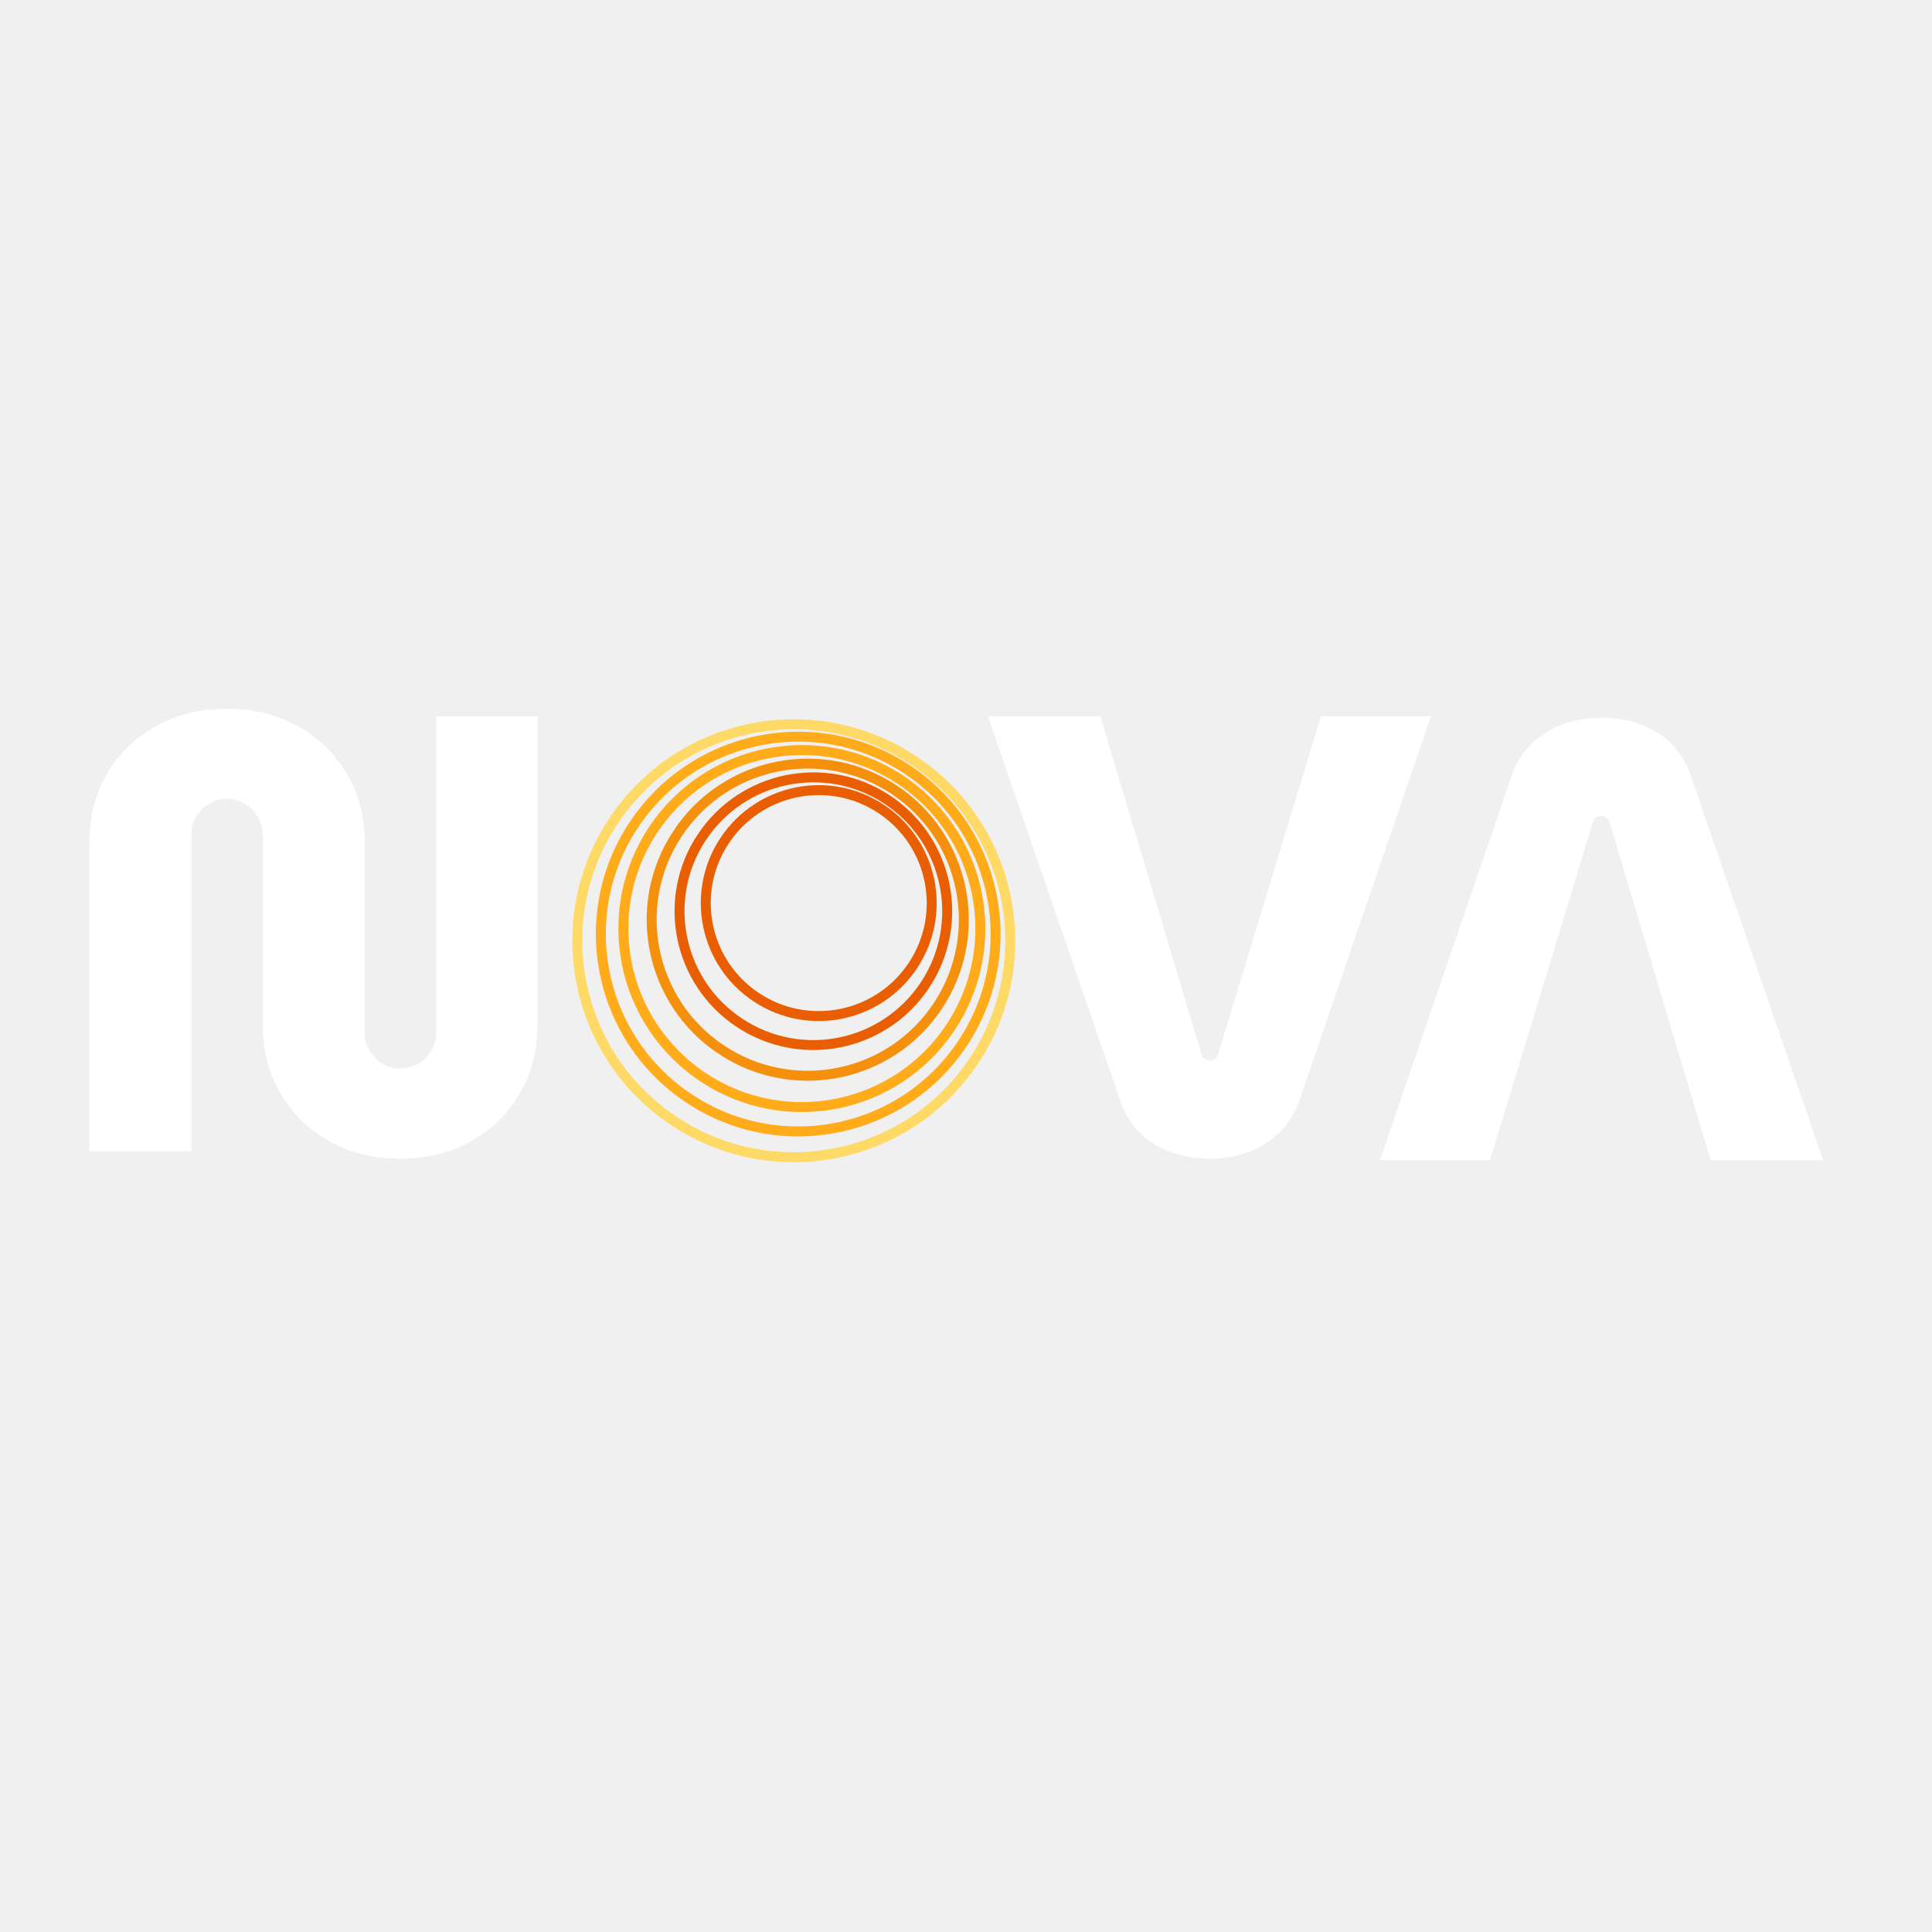
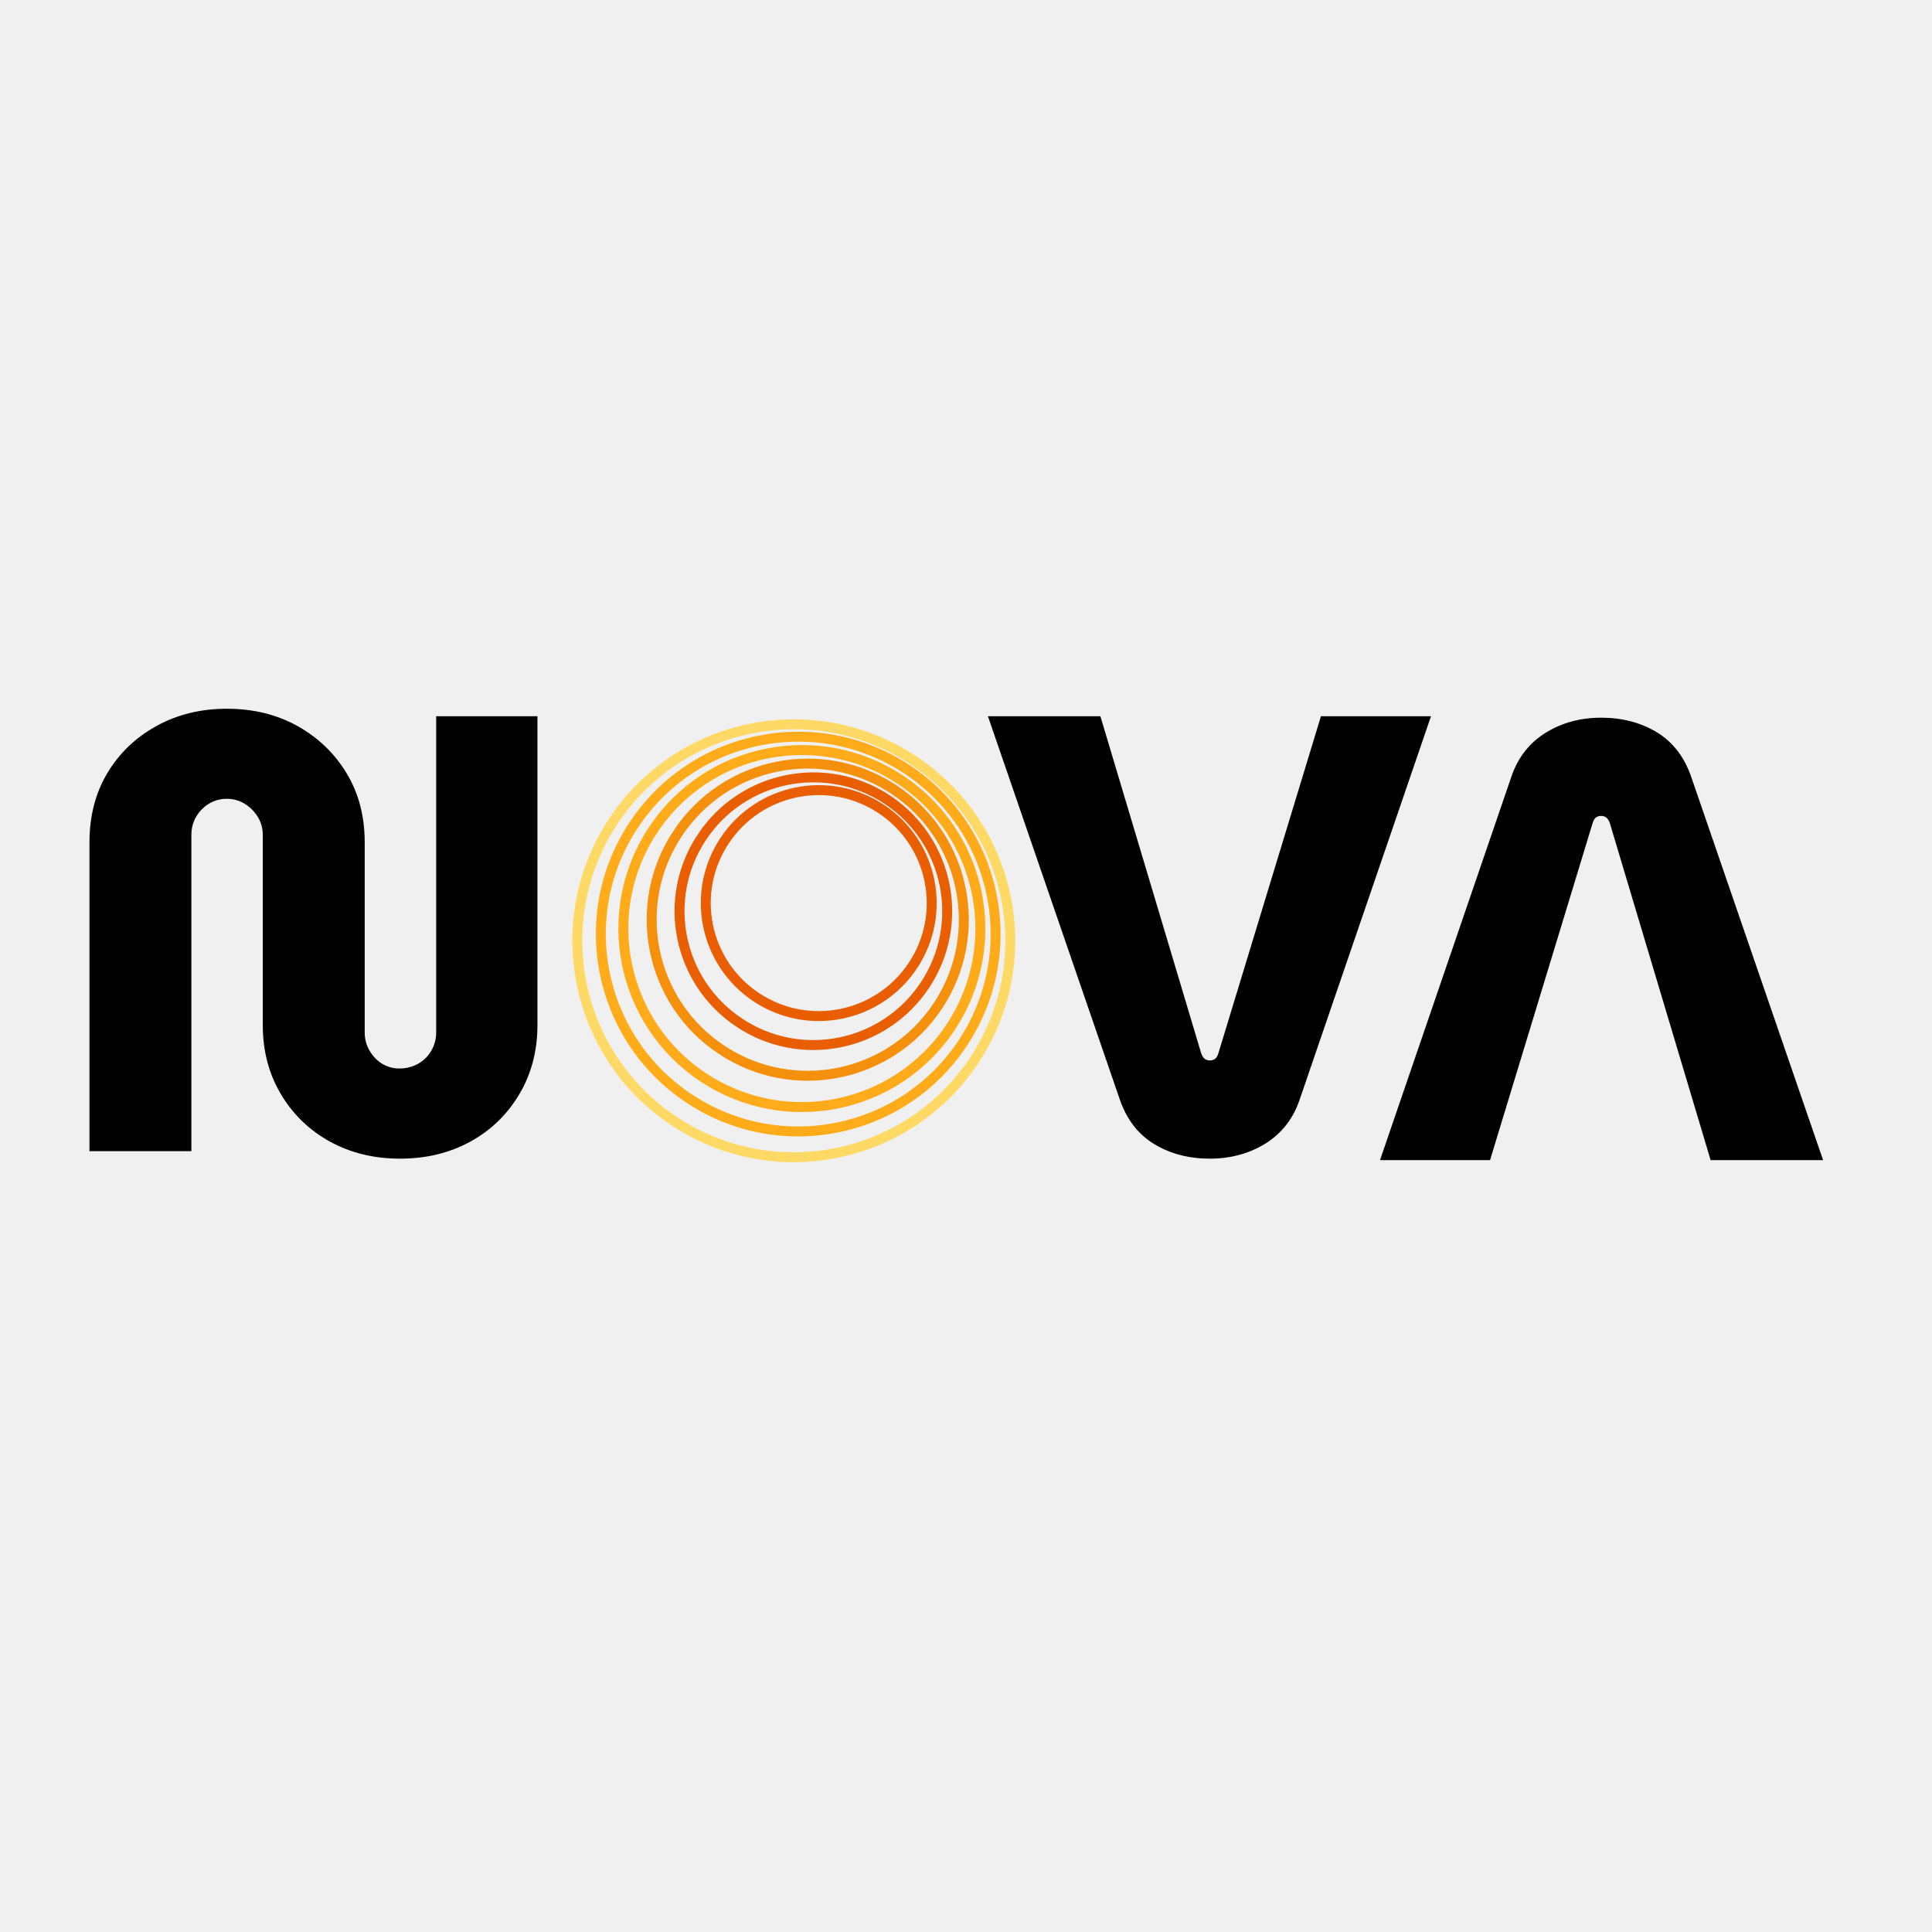
<svg xmlns="http://www.w3.org/2000/svg" width="500" zoomAndPan="magnify" viewBox="0 0 375 375" height="500" preserveAspectRatio="xMidYMid meet" version="1.0">
  <defs>
    <g />
    <clipPath id="602541a94d">
      <path d="M 111.086 139.613 L 197.066 139.613 L 197.066 225.594 L 111.086 225.594 Z M 111.086 139.613 " clip-rule="nonzero" />
    </clipPath>
    <clipPath id="e32722f009">
      <path d="M 213.645 170.531 L 166.133 242.184 L 94.477 194.676 L 141.988 123.02 Z M 213.645 170.531 " clip-rule="nonzero" />
    </clipPath>
    <clipPath id="a576230a23">
      <path d="M 213.645 170.531 L 166.145 242.172 L 94.504 194.672 L 142.004 123.031 Z M 213.645 170.531 " clip-rule="nonzero" />
    </clipPath>
    <clipPath id="c797cb596a">
      <path d="M 189.895 206.352 C 203.012 186.566 197.605 159.895 177.824 146.781 C 158.039 133.664 131.371 139.066 118.254 158.852 C 105.137 178.633 110.539 205.305 130.324 218.422 C 150.105 231.535 176.777 226.133 189.895 206.352 Z M 189.895 206.352 " clip-rule="nonzero" />
    </clipPath>
    <clipPath id="55f16d1927">
      <path d="M 115.594 142 L 194.25 142 L 194.25 220.602 L 115.594 220.602 Z M 115.594 142 " clip-rule="nonzero" />
    </clipPath>
    <clipPath id="9f921a3ab4">
      <path d="M 209.371 170.27 L 165.949 235.758 L 100.461 192.34 L 143.879 126.848 Z M 209.371 170.27 " clip-rule="nonzero" />
    </clipPath>
    <clipPath id="32ec765db7">
      <path d="M 209.371 170.27 L 165.965 235.734 L 100.5 192.332 L 143.906 126.863 Z M 209.371 170.27 " clip-rule="nonzero" />
    </clipPath>
    <clipPath id="9fcb604362">
      <path d="M 187.668 203.004 C 199.652 184.926 194.715 160.555 176.637 148.566 C 158.559 136.582 134.188 141.52 122.203 159.598 C 110.215 177.676 115.156 202.047 133.23 214.031 C 151.309 226.02 175.68 221.082 187.668 203.004 Z M 187.668 203.004 " clip-rule="nonzero" />
    </clipPath>
    <clipPath id="1dde96c8f1">
      <path d="M 120.023 144.605 L 191.27 144.605 L 191.27 215.852 L 120.023 215.852 Z M 120.023 144.605 " clip-rule="nonzero" />
    </clipPath>
    <clipPath id="9971a9a5bb">
      <path d="M 205 170.234 L 165.637 229.605 L 106.262 190.238 L 145.629 130.867 Z M 205 170.234 " clip-rule="nonzero" />
    </clipPath>
    <clipPath id="81f1c5de0c">
      <path d="M 205 170.234 L 165.645 229.594 L 106.281 190.234 L 145.641 130.875 Z M 205 170.234 " clip-rule="nonzero" />
    </clipPath>
    <clipPath id="9df9b70648">
      <path d="M 185.32 199.914 C 196.191 183.52 191.711 161.422 175.32 150.555 C 158.93 139.684 136.828 144.164 125.961 160.555 C 115.094 176.949 119.57 199.047 135.961 209.914 C 152.355 220.785 174.453 216.305 185.32 199.914 Z M 185.32 199.914 " clip-rule="nonzero" />
    </clipPath>
    <clipPath id="cbedcdf082">
      <path d="M 125.496 147.18 L 188.051 147.18 L 188.051 209.816 L 125.496 209.816 Z M 125.496 147.18 " clip-rule="nonzero" />
    </clipPath>
    <clipPath id="c8bf42a8f9">
      <path d="M 200.113 169.73 L 165.578 221.816 L 113.492 187.281 L 148.027 135.195 Z M 200.113 169.73 " clip-rule="nonzero" />
    </clipPath>
    <clipPath id="1a9490d692">
      <path d="M 200.113 169.73 L 165.562 221.836 L 113.457 187.289 L 148.004 135.184 Z M 200.113 169.73 " clip-rule="nonzero" />
    </clipPath>
    <clipPath id="c481f4ae26">
      <path d="M 182.836 195.785 C 192.379 181.395 188.449 161.996 174.059 152.457 C 159.672 142.918 140.273 146.848 130.73 161.234 C 121.191 175.625 125.121 195.023 139.512 204.562 C 153.898 214.102 173.297 210.172 182.836 195.785 Z M 182.836 195.785 " clip-rule="nonzero" />
    </clipPath>
    <clipPath id="c07cce19e6">
      <path d="M 130.891 149.918 L 184.832 149.918 L 184.832 203.859 L 130.891 203.859 Z M 130.891 149.918 " clip-rule="nonzero" />
    </clipPath>
    <clipPath id="c5b587df62">
      <path d="M 195.219 169.301 L 165.449 214.199 L 120.551 184.43 L 150.32 139.531 Z M 195.219 169.301 " clip-rule="nonzero" />
    </clipPath>
    <clipPath id="0b21af6c8a">
      <path d="M 195.219 169.301 L 165.441 214.211 L 120.531 184.434 L 150.309 139.523 Z M 195.219 169.301 " clip-rule="nonzero" />
    </clipPath>
    <clipPath id="7e2a4a56bf">
      <path d="M 180.328 191.754 C 188.551 179.355 185.164 162.633 172.762 154.41 C 160.359 146.188 143.641 149.578 135.418 161.977 C 127.195 174.379 130.586 191.098 142.984 199.32 C 155.387 207.543 172.105 204.156 180.328 191.754 Z M 180.328 191.754 " clip-rule="nonzero" />
    </clipPath>
    <clipPath id="9c0415fe4f">
      <path d="M 136 152.336 L 181.852 152.336 L 181.852 198.223 L 136 198.223 Z M 136 152.336 " clip-rule="nonzero" />
    </clipPath>
    <clipPath id="dc3bb174da">
      <path d="M 190.648 168.863 L 165.34 207.035 L 127.168 181.727 L 152.477 143.555 Z M 190.648 168.863 " clip-rule="nonzero" />
    </clipPath>
    <clipPath id="438fb5e99b">
      <path d="M 190.648 168.863 L 165.348 207.02 L 127.191 181.719 L 152.488 143.562 Z M 190.648 168.863 " clip-rule="nonzero" />
    </clipPath>
    <clipPath id="efd0c317fc">
      <path d="M 178 187.941 C 184.984 177.402 182.105 163.199 171.57 156.211 C 161.031 149.227 146.828 152.105 139.84 162.641 C 132.855 173.18 135.73 187.383 146.27 194.371 C 156.805 201.355 171.012 198.477 178 187.941 Z M 178 187.941 " clip-rule="nonzero" />
    </clipPath>
    <clipPath id="e25f2942e9">
      <rect x="0" width="170" y="0" height="192" />
    </clipPath>
    <clipPath id="deed3abcf7">
      <path d="M 0.52 53 L 87 53 L 87 139 L 0.52 139 Z M 0.52 53 " clip-rule="nonzero" />
    </clipPath>
    <clipPath id="c284c14800">
      <rect x="0" width="89" y="0" height="192" />
    </clipPath>
    <clipPath id="b9b24f2bee">
      <rect x="0" width="102" y="0" height="192" />
    </clipPath>
  </defs>
  <g clip-path="url(#602541a94d)">
    <g clip-path="url(#e32722f009)">
      <g clip-path="url(#a576230a23)">
        <g clip-path="url(#c797cb596a)">
          <path stroke-linecap="butt" transform="matrix(-0.0337906, 0.0509642, -0.0509642, -0.0337906, 213.6431, 170.5294)" fill="none" stroke-linejoin="miter" d="M 702.866 -0.034 C 314.657 -0.022 -0.021 314.697 0.009 702.817 C 0.021 1091.026 314.652 1405.686 702.861 1405.674 C 1091.016 1405.697 1405.73 1091.031 1405.717 702.823 C 1405.687 314.703 1091.022 -0.011 702.866 -0.034 Z M 702.866 -0.034 " stroke="#ffd966" stroke-width="63.163" stroke-opacity="1" stroke-miterlimit="4" />
        </g>
      </g>
    </g>
  </g>
  <g clip-path="url(#55f16d1927)">
    <g clip-path="url(#9f921a3ab4)">
      <g clip-path="url(#32ec765db7)">
        <g clip-path="url(#9fcb604362)">
          <path stroke-linecap="butt" transform="matrix(-0.0337906, 0.0509642, -0.0509642, -0.0337906, 209.3698, 170.2701)" fill="none" stroke-linejoin="miter" d="M 642.277 -0.022 C 287.572 0.004 0.017 287.542 -0.011 642.282 C 0.015 996.987 287.553 1284.542 642.258 1284.516 C 996.998 1284.544 1284.518 996.953 1284.527 642.301 C 1284.555 287.561 997.017 0.006 642.277 -0.022 Z M 642.277 -0.022 " stroke="#ffab1a" stroke-width="63.163" stroke-opacity="1" stroke-miterlimit="4" />
        </g>
      </g>
    </g>
  </g>
  <g clip-path="url(#1dde96c8f1)">
    <g clip-path="url(#9971a9a5bb)">
      <g clip-path="url(#81f1c5de0c)">
        <g clip-path="url(#9df9b70648)">
          <path stroke-linecap="butt" transform="matrix(-0.0337906, 0.0509642, -0.0509642, -0.0337906, 205.0012, 170.233)" fill="none" stroke-linejoin="miter" d="M 582.404 0.021 C 260.707 0.006 0.008 260.77 0.011 582.378 C -0.039 904.022 260.76 1164.774 582.369 1164.771 C 904.03 1164.733 1164.764 904.022 1164.761 582.413 C 1164.776 260.716 904.012 0.018 582.404 0.021 Z M 582.404 0.021 " stroke="#ffab1a" stroke-width="63.163" stroke-opacity="1" stroke-miterlimit="4" />
        </g>
      </g>
    </g>
  </g>
  <g clip-path="url(#cbedcdf082)">
    <g clip-path="url(#c8bf42a8f9)">
      <g clip-path="url(#1a9490d692)">
        <g clip-path="url(#c481f4ae26)">
          <path stroke-linecap="butt" transform="matrix(-0.0337906, 0.0509642, -0.0509642, -0.0337906, 200.1118, 169.7306)" fill="none" stroke-linejoin="miter" d="M 511.242 0.014 C 228.86 -0.008 -0.026 228.856 0.005 511.203 C 0.001 793.496 228.865 1022.382 511.194 1022.439 C 793.541 1022.408 1022.426 793.544 1022.395 511.197 C 1022.399 228.904 793.535 0.018 511.242 0.014 Z M 511.242 0.014 " stroke="#f5900d" stroke-width="63.163" stroke-opacity="1" stroke-miterlimit="4" />
        </g>
      </g>
    </g>
  </g>
  <g clip-path="url(#c07cce19e6)">
    <g clip-path="url(#c5b587df62)">
      <g clip-path="url(#0b21af6c8a)">
        <g clip-path="url(#7e2a4a56bf)">
          <path stroke-linecap="butt" transform="matrix(-0.0337906, 0.0509642, -0.0509642, -0.0337906, 195.2182, 169.2999)" fill="none" stroke-linejoin="miter" d="M 440.606 0.035 C 197.309 0.005 -0.013 197.288 -0.007 440.638 C -0.002 683.988 197.299 881.221 440.596 881.251 C 683.946 881.245 881.179 683.945 881.209 440.648 C 881.203 197.298 683.956 0.029 440.606 0.035 Z M 440.606 0.035 " stroke="#e95e01" stroke-width="63.163" stroke-opacity="1" stroke-miterlimit="4" />
        </g>
      </g>
    </g>
  </g>
  <g clip-path="url(#9c0415fe4f)">
    <g clip-path="url(#dc3bb174da)">
      <g clip-path="url(#438fb5e99b)">
        <g clip-path="url(#efd0c317fc)">
          <path stroke-linecap="butt" transform="matrix(-0.0337906, 0.0509642, -0.0509642, -0.0337906, 190.6479, 168.8621)" fill="none" stroke-linejoin="miter" d="M 374.348 -0.03 C 167.584 0.015 0.014 167.607 -0.029 374.353 C 0.016 581.117 167.608 748.687 374.353 748.73 C 581.117 748.686 748.723 581.147 748.731 374.348 C 748.721 167.637 581.094 0.014 374.348 -0.03 Z M 374.348 -0.03 " stroke="#e95e01" stroke-width="63.163" stroke-opacity="1" stroke-miterlimit="4" />
        </g>
      </g>
    </g>
  </g>
  <g transform="matrix(1, 0, 0, 1, 205, 86)">
    <g clip-path="url(#e25f2942e9)">
-       <g fill="#ffffff" fill-opacity="1">
+       <g fill="#000000" fill-opacity="1">
        <g transform="translate(148.8587, 54.75602)">
          <g>
            <path d="M -43.062 -1.453 C -39.039 -1.453 -35.477 -0.531 -32.375 1.312 C -29.281 3.164 -27.051 5.984 -25.688 9.766 L 0 84.422 L -21.828 84.422 L -41.375 19.062 C -41.531 18.57 -41.75 18.207 -42.031 17.969 C -42.312 17.727 -42.656 17.609 -43.062 17.609 C -43.457 17.609 -43.797 17.707 -44.078 17.906 C -44.359 18.113 -44.582 18.5 -44.75 19.062 L -64.641 84.422 L -86 84.422 L -60.422 9.766 C -59.141 6.148 -56.93 3.375 -53.797 1.438 C -50.66 -0.488 -47.082 -1.453 -43.062 -1.453 Z M -43.062 -1.453 " />
          </g>
        </g>
      </g>
-       <g fill="#ffffff" fill-opacity="1">
+       <g fill="#000000" fill-opacity="1">
        <g transform="translate(65.26844, 54.75602)">
          <g />
        </g>
      </g>
-       <g fill="#ffffff" fill-opacity="1">
+       <g fill="#000000" fill-opacity="1">
        <g transform="translate(33.30666, 54.75602)">
          <g />
        </g>
      </g>
    </g>
  </g>
  <g transform="matrix(1, 0, 0, 1, 191, 86)">
    <g clip-path="url(#c284c14800)">
      <g clip-path="url(#deed3abcf7)">
-         <g fill="#ffffff" fill-opacity="1">
+         <g fill="#000000" fill-opacity="1">
          <g transform="translate(0.755495, 137.441)">
            <g>
              <path d="M 43.062 1.453 C 39.039 1.453 35.477 0.531 32.375 -1.312 C 29.281 -3.164 27.051 -5.984 25.688 -9.766 L 0 -84.422 L 21.828 -84.422 L 41.375 -19.062 C 41.531 -18.57 41.75 -18.207 42.031 -17.969 C 42.312 -17.727 42.656 -17.609 43.062 -17.609 C 43.457 -17.609 43.797 -17.707 44.078 -17.906 C 44.359 -18.113 44.582 -18.5 44.75 -19.062 L 64.641 -84.422 L 86 -84.422 L 60.422 -9.766 C 59.141 -6.148 56.93 -3.375 53.797 -1.438 C 50.66 0.488 47.082 1.453 43.062 1.453 Z M 43.062 1.453 " />
            </g>
          </g>
        </g>
      </g>
    </g>
  </g>
  <g transform="matrix(1, 0, 0, 1, 10, 86)">
    <g clip-path="url(#b9b24f2bee)">
-       <g fill="#ffffff" fill-opacity="1">
+       <g fill="#000000" fill-opacity="1">
        <g transform="translate(0.850058, 137.441)">
          <g>
            <path d="M 66.812 1.453 C 61.75 1.453 57.207 0.348 53.188 -1.859 C 49.164 -4.078 45.988 -7.156 43.656 -11.094 C 41.32 -15.031 40.156 -19.492 40.156 -24.484 L 40.156 -61.391 C 40.156 -62.672 39.832 -63.832 39.188 -64.875 C 38.551 -65.926 37.707 -66.773 36.656 -67.422 C 35.613 -68.066 34.453 -68.391 33.172 -68.391 C 31.879 -68.391 30.711 -68.066 29.672 -67.422 C 28.629 -66.773 27.805 -65.926 27.203 -64.875 C 26.598 -63.832 26.297 -62.672 26.297 -61.391 L 26.297 0 L 6.516 0 L 6.516 -59.938 C 6.516 -65.008 7.66 -69.473 9.953 -73.328 C 12.242 -77.191 15.414 -80.25 19.469 -82.5 C 23.531 -84.75 28.098 -85.875 33.172 -85.875 C 38.316 -85.875 42.898 -84.75 46.922 -82.5 C 50.941 -80.25 54.113 -77.191 56.438 -73.328 C 58.77 -69.473 59.938 -65.008 59.938 -59.938 L 59.938 -23.031 C 59.938 -21.75 60.258 -20.562 60.906 -19.469 C 61.551 -18.383 62.375 -17.539 63.375 -16.938 C 64.383 -16.344 65.492 -16.047 66.703 -16.047 C 67.984 -16.047 69.164 -16.344 70.25 -16.938 C 71.344 -17.539 72.207 -18.383 72.844 -19.469 C 73.488 -20.562 73.812 -21.75 73.812 -23.031 L 73.812 -84.422 L 93.469 -84.422 L 93.469 -24.484 C 93.469 -19.492 92.301 -15.031 89.969 -11.094 C 87.645 -7.156 84.473 -4.078 80.453 -1.859 C 76.43 0.348 71.883 1.453 66.812 1.453 Z M 66.812 1.453 " />
          </g>
        </g>
      </g>
    </g>
  </g>
</svg>
